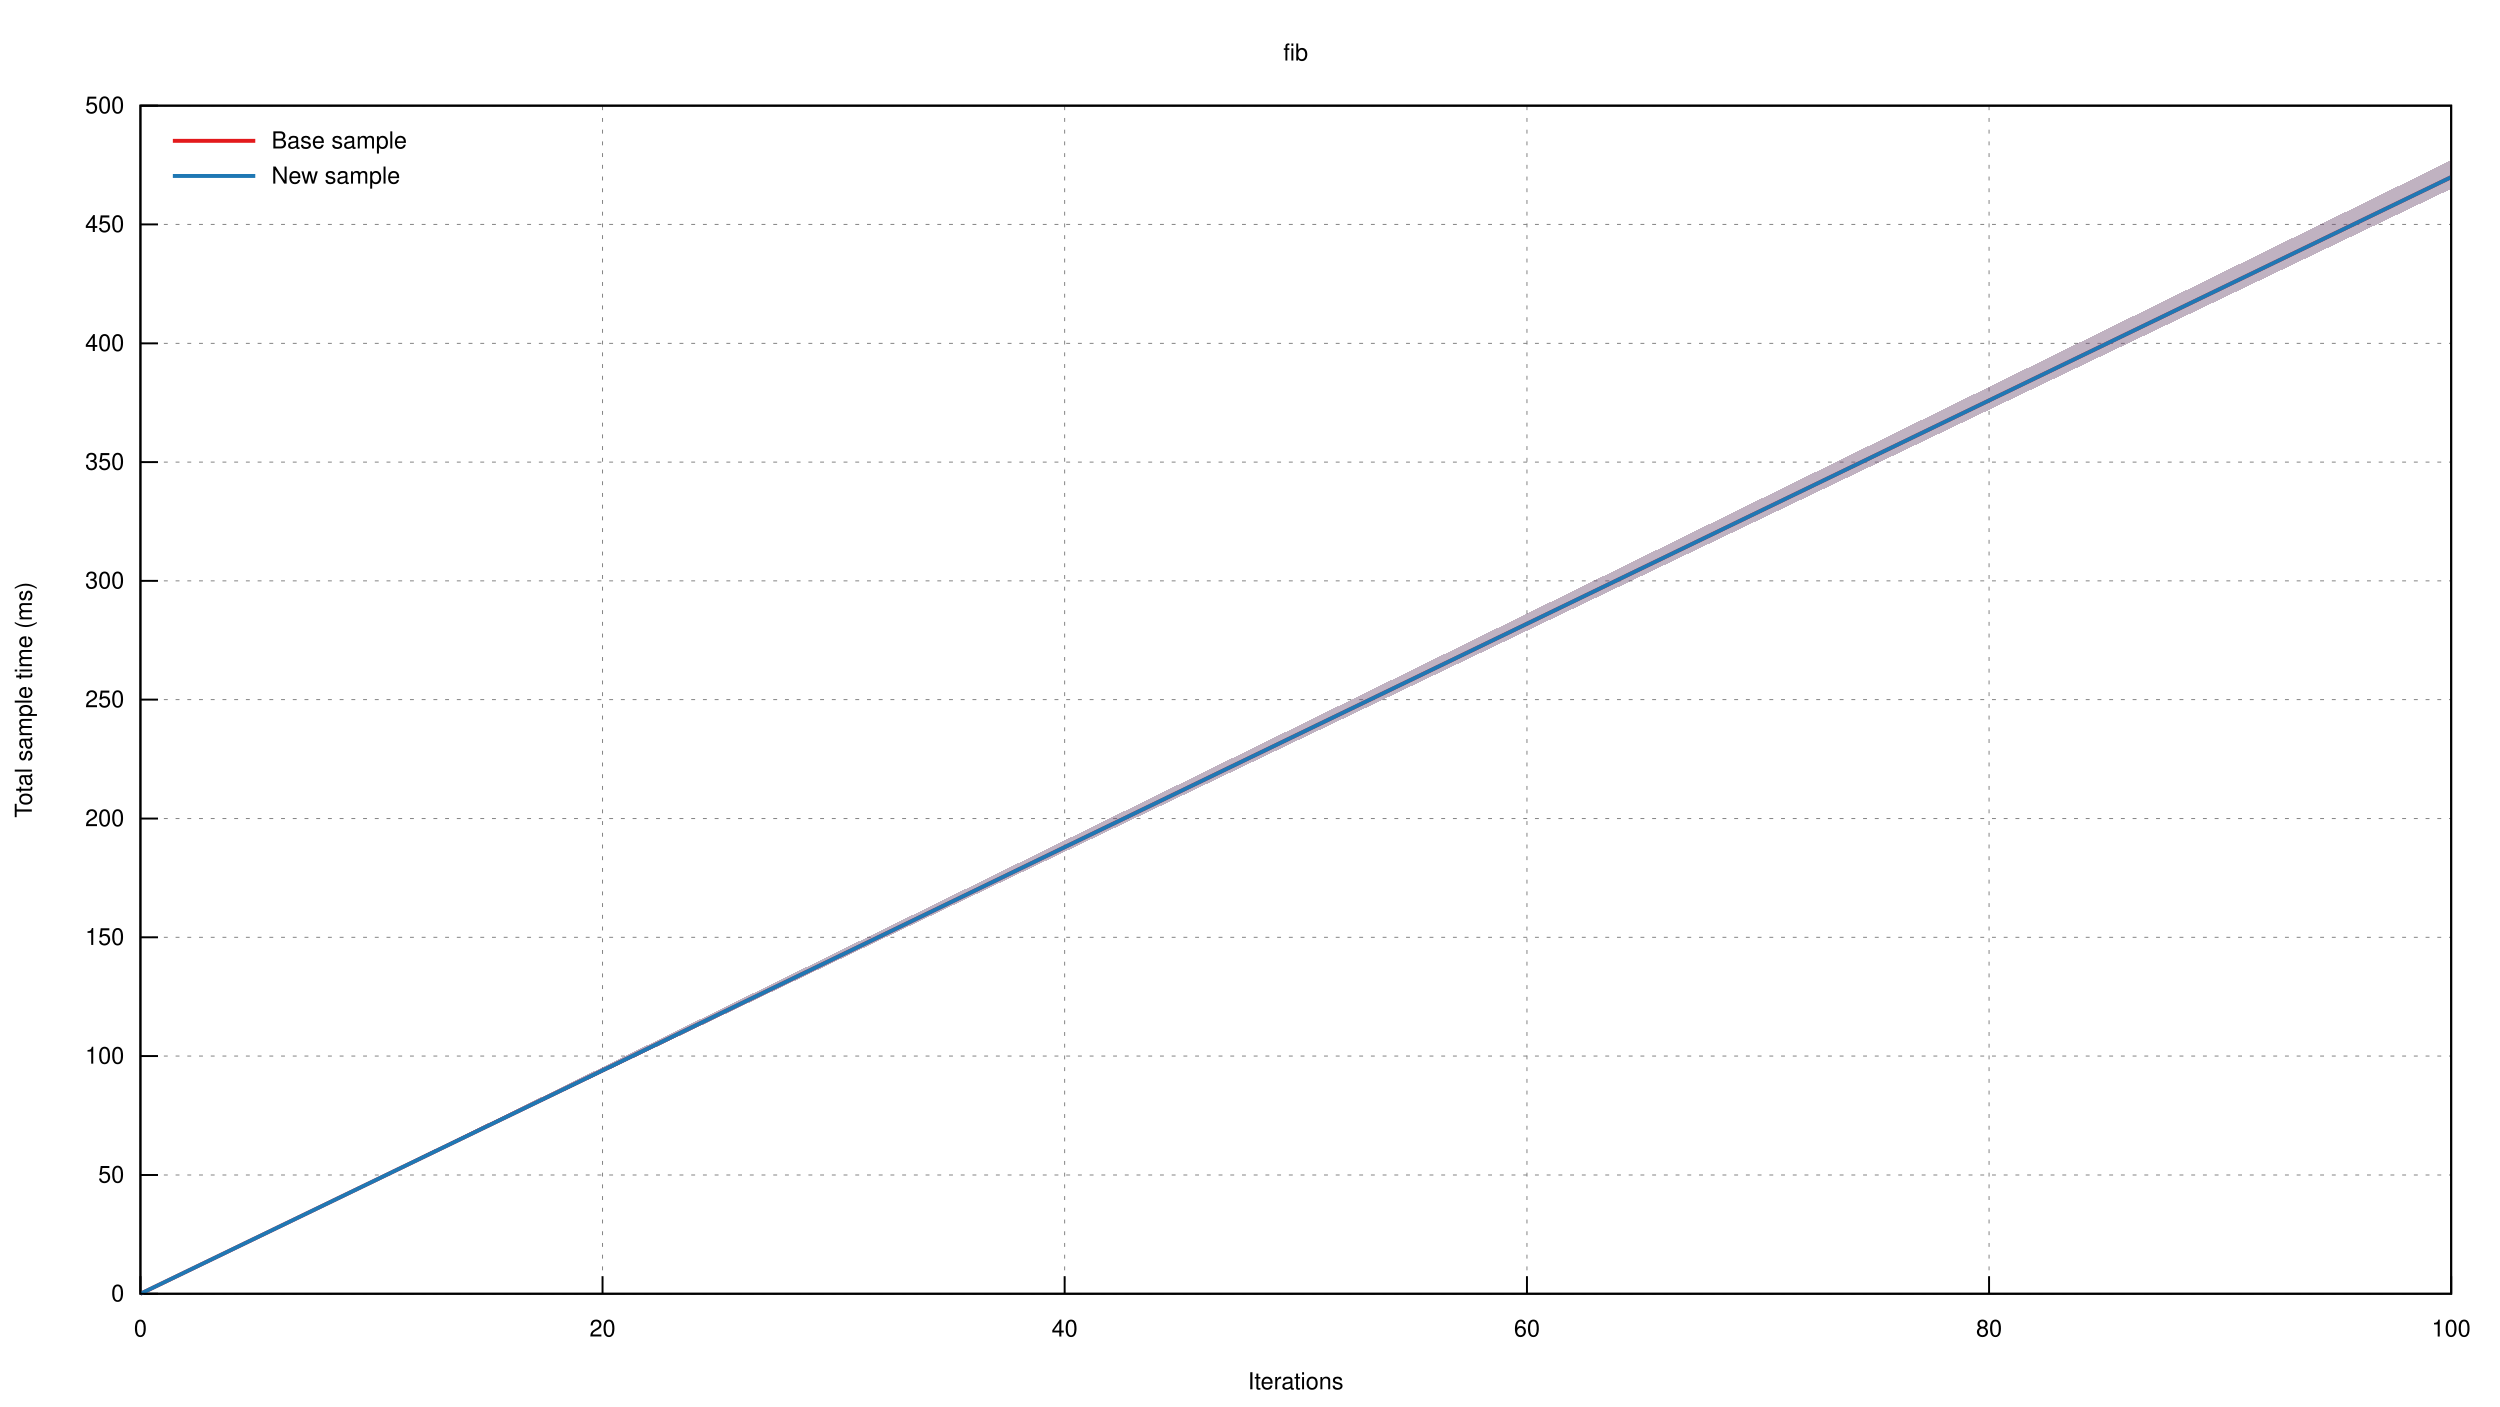
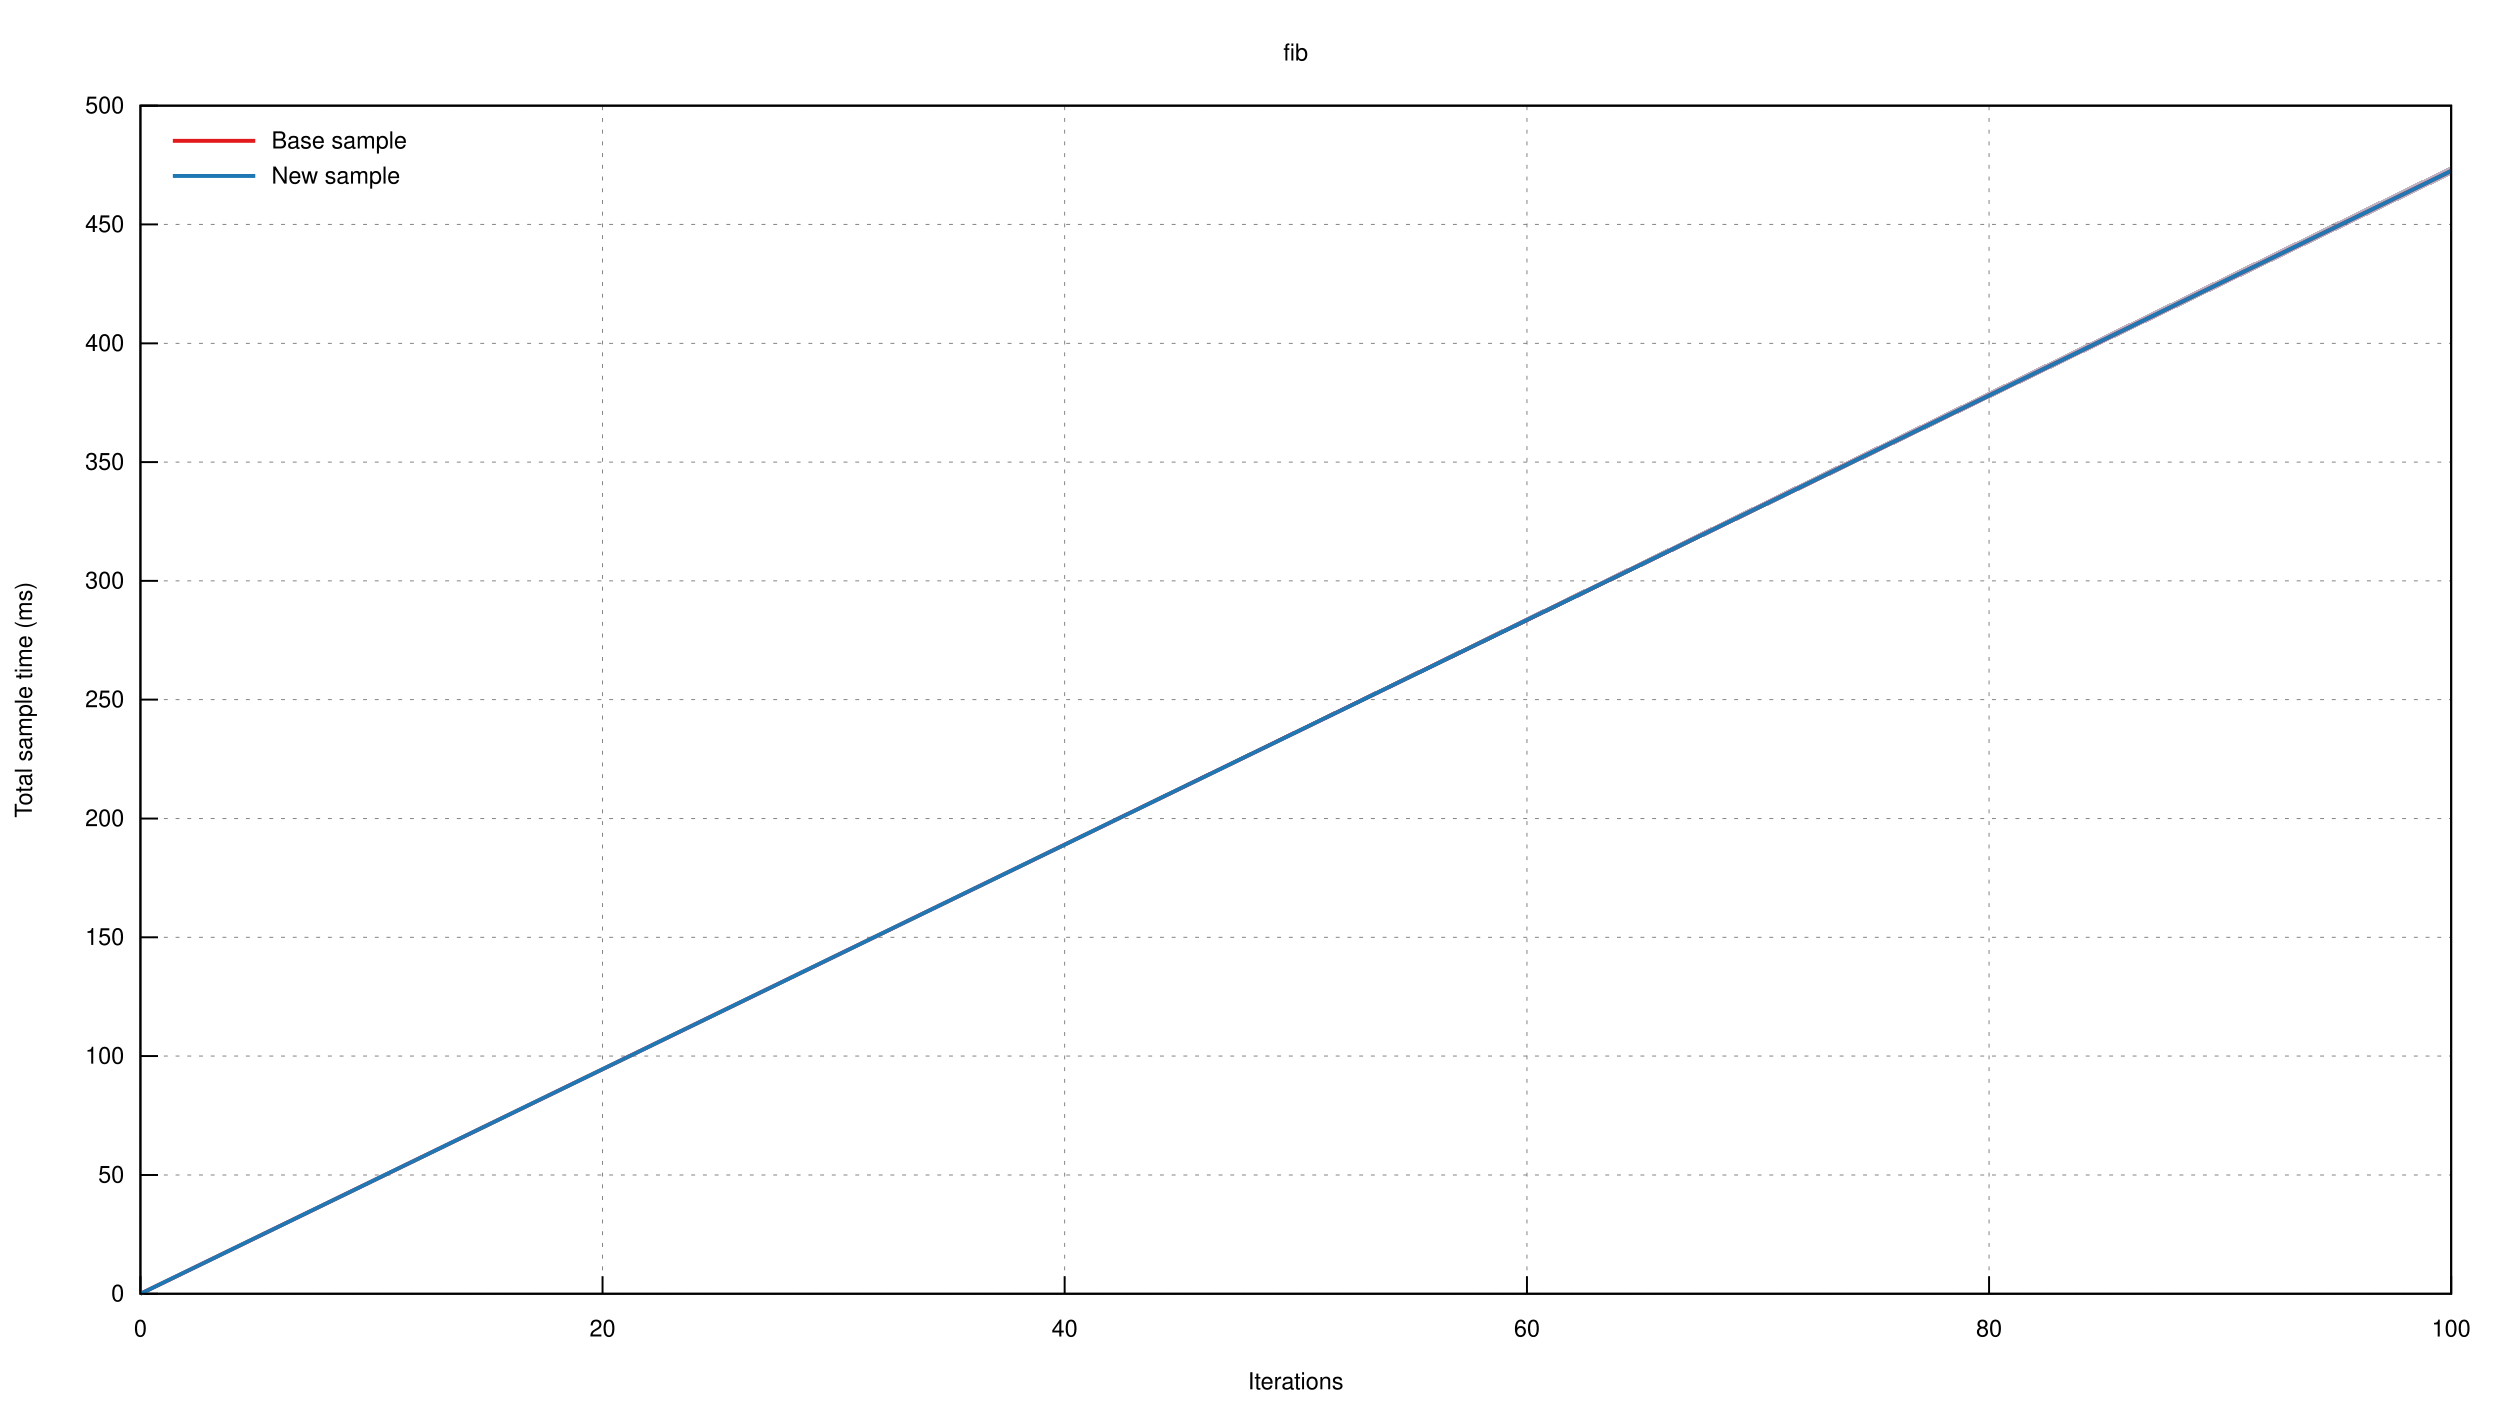
<svg xmlns="http://www.w3.org/2000/svg" xmlns:xlink="http://www.w3.org/1999/xlink" viewBox="0 0 1280 720">
  <g id="gnuplot_canvas">
    <rect x="0" y="0" width="1280" height="720" fill="none" />
    <defs>
      <circle id="gpDot" r="0.5" stroke-width="0.5" stroke="currentColor" />
      <path id="gpPt0" stroke-width="0.222" stroke="currentColor" d="M-1,0 h2 M0,-1 v2" />
      <path id="gpPt1" stroke-width="0.222" stroke="currentColor" d="M-1,-1 L1,1 M1,-1 L-1,1" />
      <path id="gpPt2" stroke-width="0.222" stroke="currentColor" d="M-1,0 L1,0 M0,-1 L0,1 M-1,-1 L1,1 M-1,1 L1,-1" />
      <rect id="gpPt3" stroke-width="0.222" stroke="currentColor" x="-1" y="-1" width="2" height="2" />
      <rect id="gpPt4" stroke-width="0.222" stroke="currentColor" fill="currentColor" x="-1" y="-1" width="2" height="2" />
      <circle id="gpPt5" stroke-width="0.222" stroke="currentColor" cx="0" cy="0" r="1" />
      <use xlink:href="#gpPt5" id="gpPt6" fill="currentColor" stroke="none" />
      <path id="gpPt7" stroke-width="0.222" stroke="currentColor" d="M0,-1.33 L-1.33,0.67 L1.33,0.67 z" />
      <use xlink:href="#gpPt7" id="gpPt8" fill="currentColor" stroke="none" />
      <use xlink:href="#gpPt7" id="gpPt9" stroke="currentColor" transform="rotate(180)" />
      <use xlink:href="#gpPt9" id="gpPt10" fill="currentColor" stroke="none" />
      <use xlink:href="#gpPt3" id="gpPt11" stroke="currentColor" transform="rotate(45)" />
      <use xlink:href="#gpPt11" id="gpPt12" fill="currentColor" stroke="none" />
      <path id="gpPt13" stroke-width="0.222" stroke="currentColor" d="M0,1.330 L1.265,0.411 L0.782,-1.067 L-0.782,-1.076 L-1.265,0.411 z" />
      <use xlink:href="#gpPt13" id="gpPt14" fill="currentColor" stroke="none" />
      <filter id="textbox" filterUnits="objectBoundingBox" x="0" y="0" height="1" width="1">
        <feFlood flood-color="white" flood-opacity="1" result="bgnd" />
        <feComposite in="SourceGraphic" in2="bgnd" operator="atop" />
      </filter>
      <filter id="greybox" filterUnits="objectBoundingBox" x="0" y="0" height="1" width="1">
        <feFlood flood-color="lightgrey" flood-opacity="1" result="grey" />
        <feComposite in="SourceGraphic" in2="grey" operator="atop" />
      </filter>
    </defs>
    <g fill="none" color="white" stroke="currentColor" stroke-width="1.00" stroke-linecap="butt" stroke-linejoin="miter">
</g>
    <g fill="none" color="black" stroke="currentColor" stroke-width="1.00" stroke-linecap="butt" stroke-linejoin="miter">
</g>
    <g fill="none" color="black" stroke="black" stroke-width="0.50" stroke-linecap="butt" stroke-linejoin="miter">
</g>
    <g fill="none" color="gray" stroke="currentColor" stroke-width="0.50" stroke-linecap="butt" stroke-linejoin="miter">
      <path stroke="gray" stroke-dasharray="2,4" class="gridline" d="M71.9,662.4 L1255.0,662.4  " />
    </g>
    <g fill="none" color="gray" stroke="gray" stroke-width="1.00" stroke-linecap="butt" stroke-linejoin="miter">
</g>
    <g fill="none" color="black" stroke="currentColor" stroke-width="1.00" stroke-linecap="butt" stroke-linejoin="miter">
      <path stroke="black" d="M71.9,662.4 L80.9,662.4  " />
      <g transform="translate(63.6,666.3)" stroke="none" fill="black" font-family="Helvetica" font-size="12.00" text-anchor="end">
        <text>
          <tspan font-family="Helvetica"> 0</tspan>
        </text>
      </g>
    </g>
    <g fill="none" color="black" stroke="currentColor" stroke-width="1.00" stroke-linecap="butt" stroke-linejoin="miter">
</g>
    <g fill="none" color="black" stroke="black" stroke-width="0.50" stroke-linecap="butt" stroke-linejoin="miter">
</g>
    <g fill="none" color="gray" stroke="currentColor" stroke-width="0.50" stroke-linecap="butt" stroke-linejoin="miter">
      <path stroke="gray" stroke-dasharray="2,4" class="gridline" d="M71.9,601.6 L1255.0,601.6  " />
    </g>
    <g fill="none" color="gray" stroke="gray" stroke-width="1.00" stroke-linecap="butt" stroke-linejoin="miter">
</g>
    <g fill="none" color="black" stroke="currentColor" stroke-width="1.00" stroke-linecap="butt" stroke-linejoin="miter">
      <path stroke="black" d="M71.9,601.6 L80.9,601.6  " />
      <g transform="translate(63.6,605.5)" stroke="none" fill="black" font-family="Helvetica" font-size="12.00" text-anchor="end">
        <text>
          <tspan font-family="Helvetica"> 50</tspan>
        </text>
      </g>
    </g>
    <g fill="none" color="black" stroke="currentColor" stroke-width="1.00" stroke-linecap="butt" stroke-linejoin="miter">
</g>
    <g fill="none" color="black" stroke="black" stroke-width="0.50" stroke-linecap="butt" stroke-linejoin="miter">
</g>
    <g fill="none" color="gray" stroke="currentColor" stroke-width="0.50" stroke-linecap="butt" stroke-linejoin="miter">
      <path stroke="gray" stroke-dasharray="2,4" class="gridline" d="M71.9,540.7 L1255.0,540.7  " />
    </g>
    <g fill="none" color="gray" stroke="gray" stroke-width="1.00" stroke-linecap="butt" stroke-linejoin="miter">
</g>
    <g fill="none" color="black" stroke="currentColor" stroke-width="1.00" stroke-linecap="butt" stroke-linejoin="miter">
      <path stroke="black" d="M71.9,540.7 L80.9,540.7  " />
      <g transform="translate(63.6,544.6)" stroke="none" fill="black" font-family="Helvetica" font-size="12.00" text-anchor="end">
        <text>
          <tspan font-family="Helvetica"> 100</tspan>
        </text>
      </g>
    </g>
    <g fill="none" color="black" stroke="currentColor" stroke-width="1.00" stroke-linecap="butt" stroke-linejoin="miter">
</g>
    <g fill="none" color="black" stroke="black" stroke-width="0.50" stroke-linecap="butt" stroke-linejoin="miter">
</g>
    <g fill="none" color="gray" stroke="currentColor" stroke-width="0.50" stroke-linecap="butt" stroke-linejoin="miter">
      <path stroke="gray" stroke-dasharray="2,4" class="gridline" d="M71.9,479.9 L1255.0,479.9  " />
    </g>
    <g fill="none" color="gray" stroke="gray" stroke-width="1.00" stroke-linecap="butt" stroke-linejoin="miter">
</g>
    <g fill="none" color="black" stroke="currentColor" stroke-width="1.00" stroke-linecap="butt" stroke-linejoin="miter">
      <path stroke="black" d="M71.9,479.9 L80.9,479.9  " />
      <g transform="translate(63.6,483.8)" stroke="none" fill="black" font-family="Helvetica" font-size="12.00" text-anchor="end">
        <text>
          <tspan font-family="Helvetica"> 150</tspan>
        </text>
      </g>
    </g>
    <g fill="none" color="black" stroke="currentColor" stroke-width="1.00" stroke-linecap="butt" stroke-linejoin="miter">
</g>
    <g fill="none" color="black" stroke="black" stroke-width="0.50" stroke-linecap="butt" stroke-linejoin="miter">
</g>
    <g fill="none" color="gray" stroke="currentColor" stroke-width="0.50" stroke-linecap="butt" stroke-linejoin="miter">
      <path stroke="gray" stroke-dasharray="2,4" class="gridline" d="M71.9,419.1 L1255.0,419.1  " />
    </g>
    <g fill="none" color="gray" stroke="gray" stroke-width="1.00" stroke-linecap="butt" stroke-linejoin="miter">
</g>
    <g fill="none" color="black" stroke="currentColor" stroke-width="1.00" stroke-linecap="butt" stroke-linejoin="miter">
      <path stroke="black" d="M71.9,419.1 L80.9,419.1  " />
      <g transform="translate(63.6,423.0)" stroke="none" fill="black" font-family="Helvetica" font-size="12.00" text-anchor="end">
        <text>
          <tspan font-family="Helvetica"> 200</tspan>
        </text>
      </g>
    </g>
    <g fill="none" color="black" stroke="currentColor" stroke-width="1.00" stroke-linecap="butt" stroke-linejoin="miter">
</g>
    <g fill="none" color="black" stroke="black" stroke-width="0.50" stroke-linecap="butt" stroke-linejoin="miter">
</g>
    <g fill="none" color="gray" stroke="currentColor" stroke-width="0.50" stroke-linecap="butt" stroke-linejoin="miter">
      <path stroke="gray" stroke-dasharray="2,4" class="gridline" d="M71.9,358.2 L1255.0,358.2  " />
    </g>
    <g fill="none" color="gray" stroke="gray" stroke-width="1.00" stroke-linecap="butt" stroke-linejoin="miter">
</g>
    <g fill="none" color="black" stroke="currentColor" stroke-width="1.00" stroke-linecap="butt" stroke-linejoin="miter">
      <path stroke="black" d="M71.9,358.2 L80.9,358.2  " />
      <g transform="translate(63.6,362.1)" stroke="none" fill="black" font-family="Helvetica" font-size="12.00" text-anchor="end">
        <text>
          <tspan font-family="Helvetica"> 250</tspan>
        </text>
      </g>
    </g>
    <g fill="none" color="black" stroke="currentColor" stroke-width="1.00" stroke-linecap="butt" stroke-linejoin="miter">
</g>
    <g fill="none" color="black" stroke="black" stroke-width="0.50" stroke-linecap="butt" stroke-linejoin="miter">
</g>
    <g fill="none" color="gray" stroke="currentColor" stroke-width="0.50" stroke-linecap="butt" stroke-linejoin="miter">
      <path stroke="gray" stroke-dasharray="2,4" class="gridline" d="M71.9,297.4 L1255.0,297.4  " />
    </g>
    <g fill="none" color="gray" stroke="gray" stroke-width="1.00" stroke-linecap="butt" stroke-linejoin="miter">
</g>
    <g fill="none" color="black" stroke="currentColor" stroke-width="1.00" stroke-linecap="butt" stroke-linejoin="miter">
      <path stroke="black" d="M71.9,297.4 L80.9,297.4  " />
      <g transform="translate(63.6,301.3)" stroke="none" fill="black" font-family="Helvetica" font-size="12.00" text-anchor="end">
        <text>
          <tspan font-family="Helvetica"> 300</tspan>
        </text>
      </g>
    </g>
    <g fill="none" color="black" stroke="currentColor" stroke-width="1.00" stroke-linecap="butt" stroke-linejoin="miter">
</g>
    <g fill="none" color="black" stroke="black" stroke-width="0.50" stroke-linecap="butt" stroke-linejoin="miter">
</g>
    <g fill="none" color="gray" stroke="currentColor" stroke-width="0.50" stroke-linecap="butt" stroke-linejoin="miter">
      <path stroke="gray" stroke-dasharray="2,4" class="gridline" d="M71.9,236.6 L1255.0,236.6  " />
    </g>
    <g fill="none" color="gray" stroke="gray" stroke-width="1.00" stroke-linecap="butt" stroke-linejoin="miter">
</g>
    <g fill="none" color="black" stroke="currentColor" stroke-width="1.00" stroke-linecap="butt" stroke-linejoin="miter">
      <path stroke="black" d="M71.9,236.6 L80.9,236.6  " />
      <g transform="translate(63.6,240.5)" stroke="none" fill="black" font-family="Helvetica" font-size="12.00" text-anchor="end">
        <text>
          <tspan font-family="Helvetica"> 350</tspan>
        </text>
      </g>
    </g>
    <g fill="none" color="black" stroke="currentColor" stroke-width="1.00" stroke-linecap="butt" stroke-linejoin="miter">
</g>
    <g fill="none" color="black" stroke="black" stroke-width="0.50" stroke-linecap="butt" stroke-linejoin="miter">
</g>
    <g fill="none" color="gray" stroke="currentColor" stroke-width="0.50" stroke-linecap="butt" stroke-linejoin="miter">
      <path stroke="gray" stroke-dasharray="2,4" class="gridline" d="M71.9,175.8 L1255.0,175.8  " />
    </g>
    <g fill="none" color="gray" stroke="gray" stroke-width="1.00" stroke-linecap="butt" stroke-linejoin="miter">
</g>
    <g fill="none" color="black" stroke="currentColor" stroke-width="1.00" stroke-linecap="butt" stroke-linejoin="miter">
      <path stroke="black" d="M71.9,175.8 L80.9,175.8  " />
      <g transform="translate(63.6,179.7)" stroke="none" fill="black" font-family="Helvetica" font-size="12.00" text-anchor="end">
        <text>
          <tspan font-family="Helvetica"> 400</tspan>
        </text>
      </g>
    </g>
    <g fill="none" color="black" stroke="currentColor" stroke-width="1.00" stroke-linecap="butt" stroke-linejoin="miter">
</g>
    <g fill="none" color="black" stroke="black" stroke-width="0.50" stroke-linecap="butt" stroke-linejoin="miter">
</g>
    <g fill="none" color="gray" stroke="currentColor" stroke-width="0.50" stroke-linecap="butt" stroke-linejoin="miter">
      <path stroke="gray" stroke-dasharray="2,4" class="gridline" d="M71.9,114.9 L1255.0,114.9  " />
    </g>
    <g fill="none" color="gray" stroke="gray" stroke-width="1.00" stroke-linecap="butt" stroke-linejoin="miter">
</g>
    <g fill="none" color="black" stroke="currentColor" stroke-width="1.00" stroke-linecap="butt" stroke-linejoin="miter">
      <path stroke="black" d="M71.9,114.9 L80.9,114.9  " />
      <g transform="translate(63.6,118.8)" stroke="none" fill="black" font-family="Helvetica" font-size="12.00" text-anchor="end">
        <text>
          <tspan font-family="Helvetica"> 450</tspan>
        </text>
      </g>
    </g>
    <g fill="none" color="black" stroke="currentColor" stroke-width="1.00" stroke-linecap="butt" stroke-linejoin="miter">
</g>
    <g fill="none" color="black" stroke="black" stroke-width="0.50" stroke-linecap="butt" stroke-linejoin="miter">
</g>
    <g fill="none" color="gray" stroke="currentColor" stroke-width="0.50" stroke-linecap="butt" stroke-linejoin="miter">
      <path stroke="gray" stroke-dasharray="2,4" class="gridline" d="M71.9,54.1 L1255.0,54.1  " />
    </g>
    <g fill="none" color="gray" stroke="gray" stroke-width="1.00" stroke-linecap="butt" stroke-linejoin="miter">
</g>
    <g fill="none" color="black" stroke="currentColor" stroke-width="1.00" stroke-linecap="butt" stroke-linejoin="miter">
      <path stroke="black" d="M71.9,54.1 L80.9,54.1  " />
      <g transform="translate(63.6,58.0)" stroke="none" fill="black" font-family="Helvetica" font-size="12.00" text-anchor="end">
        <text>
          <tspan font-family="Helvetica"> 500</tspan>
        </text>
      </g>
    </g>
    <g fill="none" color="black" stroke="currentColor" stroke-width="1.00" stroke-linecap="butt" stroke-linejoin="miter">
</g>
    <g fill="none" color="black" stroke="black" stroke-width="0.50" stroke-linecap="butt" stroke-linejoin="miter">
</g>
    <g fill="none" color="gray" stroke="currentColor" stroke-width="0.50" stroke-linecap="butt" stroke-linejoin="miter">
      <path stroke="gray" stroke-dasharray="2,4" class="gridline" d="M71.9,662.4 L71.9,54.1  " />
    </g>
    <g fill="none" color="gray" stroke="gray" stroke-width="1.00" stroke-linecap="butt" stroke-linejoin="miter">
</g>
    <g fill="none" color="black" stroke="currentColor" stroke-width="1.00" stroke-linecap="butt" stroke-linejoin="miter">
      <path stroke="black" d="M71.9,662.4 L71.9,653.4  " />
      <g transform="translate(71.9,684.3)" stroke="none" fill="black" font-family="Helvetica" font-size="12.00" text-anchor="middle">
        <text>
          <tspan font-family="Helvetica"> 0</tspan>
        </text>
      </g>
    </g>
    <g fill="none" color="black" stroke="currentColor" stroke-width="1.00" stroke-linecap="butt" stroke-linejoin="miter">
</g>
    <g fill="none" color="black" stroke="black" stroke-width="0.50" stroke-linecap="butt" stroke-linejoin="miter">
</g>
    <g fill="none" color="gray" stroke="currentColor" stroke-width="0.50" stroke-linecap="butt" stroke-linejoin="miter">
      <path stroke="gray" stroke-dasharray="2,4" class="gridline" d="M308.5,662.4 L308.5,54.1  " />
    </g>
    <g fill="none" color="gray" stroke="gray" stroke-width="1.00" stroke-linecap="butt" stroke-linejoin="miter">
</g>
    <g fill="none" color="black" stroke="currentColor" stroke-width="1.00" stroke-linecap="butt" stroke-linejoin="miter">
      <path stroke="black" d="M308.5,662.4 L308.5,653.4  " />
      <g transform="translate(308.5,684.3)" stroke="none" fill="black" font-family="Helvetica" font-size="12.00" text-anchor="middle">
        <text>
          <tspan font-family="Helvetica"> 20</tspan>
        </text>
      </g>
    </g>
    <g fill="none" color="black" stroke="currentColor" stroke-width="1.00" stroke-linecap="butt" stroke-linejoin="miter">
</g>
    <g fill="none" color="black" stroke="black" stroke-width="0.50" stroke-linecap="butt" stroke-linejoin="miter">
</g>
    <g fill="none" color="gray" stroke="currentColor" stroke-width="0.50" stroke-linecap="butt" stroke-linejoin="miter">
      <path stroke="gray" stroke-dasharray="2,4" class="gridline" d="M545.1,662.4 L545.1,54.1  " />
    </g>
    <g fill="none" color="gray" stroke="gray" stroke-width="1.00" stroke-linecap="butt" stroke-linejoin="miter">
</g>
    <g fill="none" color="black" stroke="currentColor" stroke-width="1.00" stroke-linecap="butt" stroke-linejoin="miter">
      <path stroke="black" d="M545.1,662.4 L545.1,653.4  " />
      <g transform="translate(545.1,684.3)" stroke="none" fill="black" font-family="Helvetica" font-size="12.00" text-anchor="middle">
        <text>
          <tspan font-family="Helvetica"> 40</tspan>
        </text>
      </g>
    </g>
    <g fill="none" color="black" stroke="currentColor" stroke-width="1.00" stroke-linecap="butt" stroke-linejoin="miter">
</g>
    <g fill="none" color="black" stroke="black" stroke-width="0.50" stroke-linecap="butt" stroke-linejoin="miter">
</g>
    <g fill="none" color="gray" stroke="currentColor" stroke-width="0.50" stroke-linecap="butt" stroke-linejoin="miter">
      <path stroke="gray" stroke-dasharray="2,4" class="gridline" d="M781.8,662.4 L781.8,54.1  " />
    </g>
    <g fill="none" color="gray" stroke="gray" stroke-width="1.00" stroke-linecap="butt" stroke-linejoin="miter">
</g>
    <g fill="none" color="black" stroke="currentColor" stroke-width="1.00" stroke-linecap="butt" stroke-linejoin="miter">
      <path stroke="black" d="M781.8,662.4 L781.8,653.4  " />
      <g transform="translate(781.8,684.3)" stroke="none" fill="black" font-family="Helvetica" font-size="12.00" text-anchor="middle">
        <text>
          <tspan font-family="Helvetica"> 60</tspan>
        </text>
      </g>
    </g>
    <g fill="none" color="black" stroke="currentColor" stroke-width="1.00" stroke-linecap="butt" stroke-linejoin="miter">
</g>
    <g fill="none" color="black" stroke="black" stroke-width="0.50" stroke-linecap="butt" stroke-linejoin="miter">
</g>
    <g fill="none" color="gray" stroke="currentColor" stroke-width="0.50" stroke-linecap="butt" stroke-linejoin="miter">
      <path stroke="gray" stroke-dasharray="2,4" class="gridline" d="M1018.4,662.4 L1018.4,54.1  " />
    </g>
    <g fill="none" color="gray" stroke="gray" stroke-width="1.00" stroke-linecap="butt" stroke-linejoin="miter">
</g>
    <g fill="none" color="black" stroke="currentColor" stroke-width="1.00" stroke-linecap="butt" stroke-linejoin="miter">
      <path stroke="black" d="M1018.4,662.4 L1018.4,653.4  " />
      <g transform="translate(1018.4,684.3)" stroke="none" fill="black" font-family="Helvetica" font-size="12.00" text-anchor="middle">
        <text>
          <tspan font-family="Helvetica"> 80</tspan>
        </text>
      </g>
    </g>
    <g fill="none" color="black" stroke="currentColor" stroke-width="1.00" stroke-linecap="butt" stroke-linejoin="miter">
</g>
    <g fill="none" color="black" stroke="black" stroke-width="0.50" stroke-linecap="butt" stroke-linejoin="miter">
</g>
    <g fill="none" color="gray" stroke="currentColor" stroke-width="0.50" stroke-linecap="butt" stroke-linejoin="miter">
      <path stroke="gray" stroke-dasharray="2,4" class="gridline" d="M1255.0,662.4 L1255.0,54.1  " />
    </g>
    <g fill="none" color="gray" stroke="gray" stroke-width="1.00" stroke-linecap="butt" stroke-linejoin="miter">
</g>
    <g fill="none" color="black" stroke="currentColor" stroke-width="1.00" stroke-linecap="butt" stroke-linejoin="miter">
      <path stroke="black" d="M1255.0,662.4 L1255.0,653.4  " />
      <g transform="translate(1255.0,684.3)" stroke="none" fill="black" font-family="Helvetica" font-size="12.00" text-anchor="middle">
        <text>
          <tspan font-family="Helvetica"> 100</tspan>
        </text>
      </g>
    </g>
    <g fill="none" color="black" stroke="currentColor" stroke-width="1.00" stroke-linecap="butt" stroke-linejoin="miter">
</g>
    <g fill="none" color="black" stroke="currentColor" stroke-width="1.00" stroke-linecap="butt" stroke-linejoin="miter">
      <path stroke="black" d="M71.9,54.1 L71.9,662.4 L1255.0,662.4 L1255.0,54.1 L71.9,54.1 Z  " />
    </g>
    <g fill="none" color="black" stroke="currentColor" stroke-width="1.00" stroke-linecap="butt" stroke-linejoin="miter">
      <g transform="translate(16.3,358.3) rotate(270)" stroke="none" fill="black" font-family="Helvetica" font-size="12.00" text-anchor="middle">
        <text>
          <tspan font-family="Helvetica">Total sample time (ms)</tspan>
        </text>
      </g>
    </g>
    <g fill="none" color="black" stroke="currentColor" stroke-width="1.00" stroke-linecap="butt" stroke-linejoin="miter">
      <g transform="translate(663.4,711.3)" stroke="none" fill="black" font-family="Helvetica" font-size="12.00" text-anchor="middle">
        <text>
          <tspan font-family="Helvetica">Iterations</tspan>
        </text>
      </g>
    </g>
    <g fill="none" color="black" stroke="currentColor" stroke-width="1.00" stroke-linecap="butt" stroke-linejoin="miter">
      <g transform="translate(663.4,31.0)" stroke="none" fill="black" font-family="Helvetica" font-size="12.00" text-anchor="middle">
        <text>
          <tspan font-family="Helvetica">fib</tspan>
        </text>
      </g>
    </g>
    <g id="gnuplot_plot_1">
      <g fill="none" color="black" stroke="currentColor" stroke-width="1.00" stroke-linecap="butt" stroke-linejoin="miter">
        <g stroke="none" shape-rendering="crispEdges">
          <polygon fill="rgb(227,  26,  28)" fill-opacity="0.25" points="71.9,662.4 71.9,662.4 71.9,662.4 " />
-           <polygon fill="rgb(227,  26,  28)" fill-opacity="0.25" points="71.9,662.4 1255.0,96.7 1255.0,82.0 " />
+           <polygon fill="rgb(227,  26,  28)" fill-opacity="0.25" points="71.9,662.4 1255.0,89.6 1255.0,85.0 " />
        </g>
      </g>
    </g>
    <g id="gnuplot_plot_2">
      <g fill="none" color="black" stroke="currentColor" stroke-width="1.00" stroke-linecap="butt" stroke-linejoin="miter">
        <g stroke="none" shape-rendering="crispEdges">
          <polygon fill="rgb( 31, 120, 180)" fill-opacity="0.25" points="71.9,662.4 71.9,662.4 71.9,662.4 " />
-           <polygon fill="rgb( 31, 120, 180)" fill-opacity="0.25" points="71.9,662.4 1255.0,96.7 1255.0,82.0 " />
+           <polygon fill="rgb( 31, 120, 180)" fill-opacity="0.25" points="71.9,662.4 1255.0,89.6 1255.0,85.0 " />
        </g>
      </g>
    </g>
    <g id="gnuplot_plot_3">
      <g fill="none" color="white" stroke="rgb( 31, 120, 180)" stroke-width="2.00" stroke-linecap="butt" stroke-linejoin="miter">
</g>
      <g fill="none" color="black" stroke="currentColor" stroke-width="2.00" stroke-linecap="butt" stroke-linejoin="miter">
        <g transform="translate(139.0,76.0)" stroke="none" fill="black" font-family="Helvetica" font-size="12.00" text-anchor="start">
          <text>
            <tspan font-family="Helvetica">Base sample</tspan>
          </text>
        </g>
      </g>
      <g fill="none" color="black" stroke="currentColor" stroke-width="2.00" stroke-linecap="butt" stroke-linejoin="miter">
-         <path stroke="rgb(227,  26,  28)" d="M88.5,72.1 L130.7,72.1 M71.9,662.4 L1255.0,90.7  " />
+         <path stroke="rgb(227,  26,  28)" d="M88.5,72.1 L130.7,72.1 M71.9,662.4 L1255.0,87.5  " />
      </g>
    </g>
    <g id="gnuplot_plot_4">
      <g fill="none" color="black" stroke="currentColor" stroke-width="2.00" stroke-linecap="butt" stroke-linejoin="miter">
        <g transform="translate(139.0,94.0)" stroke="none" fill="black" font-family="Helvetica" font-size="12.00" text-anchor="start">
          <text>
            <tspan font-family="Helvetica">New sample</tspan>
          </text>
        </g>
      </g>
      <g fill="none" color="black" stroke="currentColor" stroke-width="2.00" stroke-linecap="butt" stroke-linejoin="miter">
-         <path stroke="rgb( 31, 120, 180)" d="M88.5,90.1 L130.7,90.1 M71.9,662.4 L1255.0,90.7  " />
+         <path stroke="rgb( 31, 120, 180)" d="M88.5,90.1 L130.7,90.1 M71.9,662.4 L1255.0,87.5  " />
      </g>
    </g>
    <g fill="none" color="black" stroke="currentColor" stroke-width="2.00" stroke-linecap="butt" stroke-linejoin="miter">
</g>
    <g fill="none" color="black" stroke="black" stroke-width="1.00" stroke-linecap="butt" stroke-linejoin="miter">
</g>
    <g fill="none" color="black" stroke="currentColor" stroke-width="1.00" stroke-linecap="butt" stroke-linejoin="miter">
      <path stroke="black" d="M71.9,54.1 L71.9,662.4 L1255.0,662.4 L1255.0,54.1 L71.9,54.1 Z  " />
    </g>
    <g fill="none" color="black" stroke="currentColor" stroke-width="1.00" stroke-linecap="butt" stroke-linejoin="miter">
</g>
  </g>
</svg>
